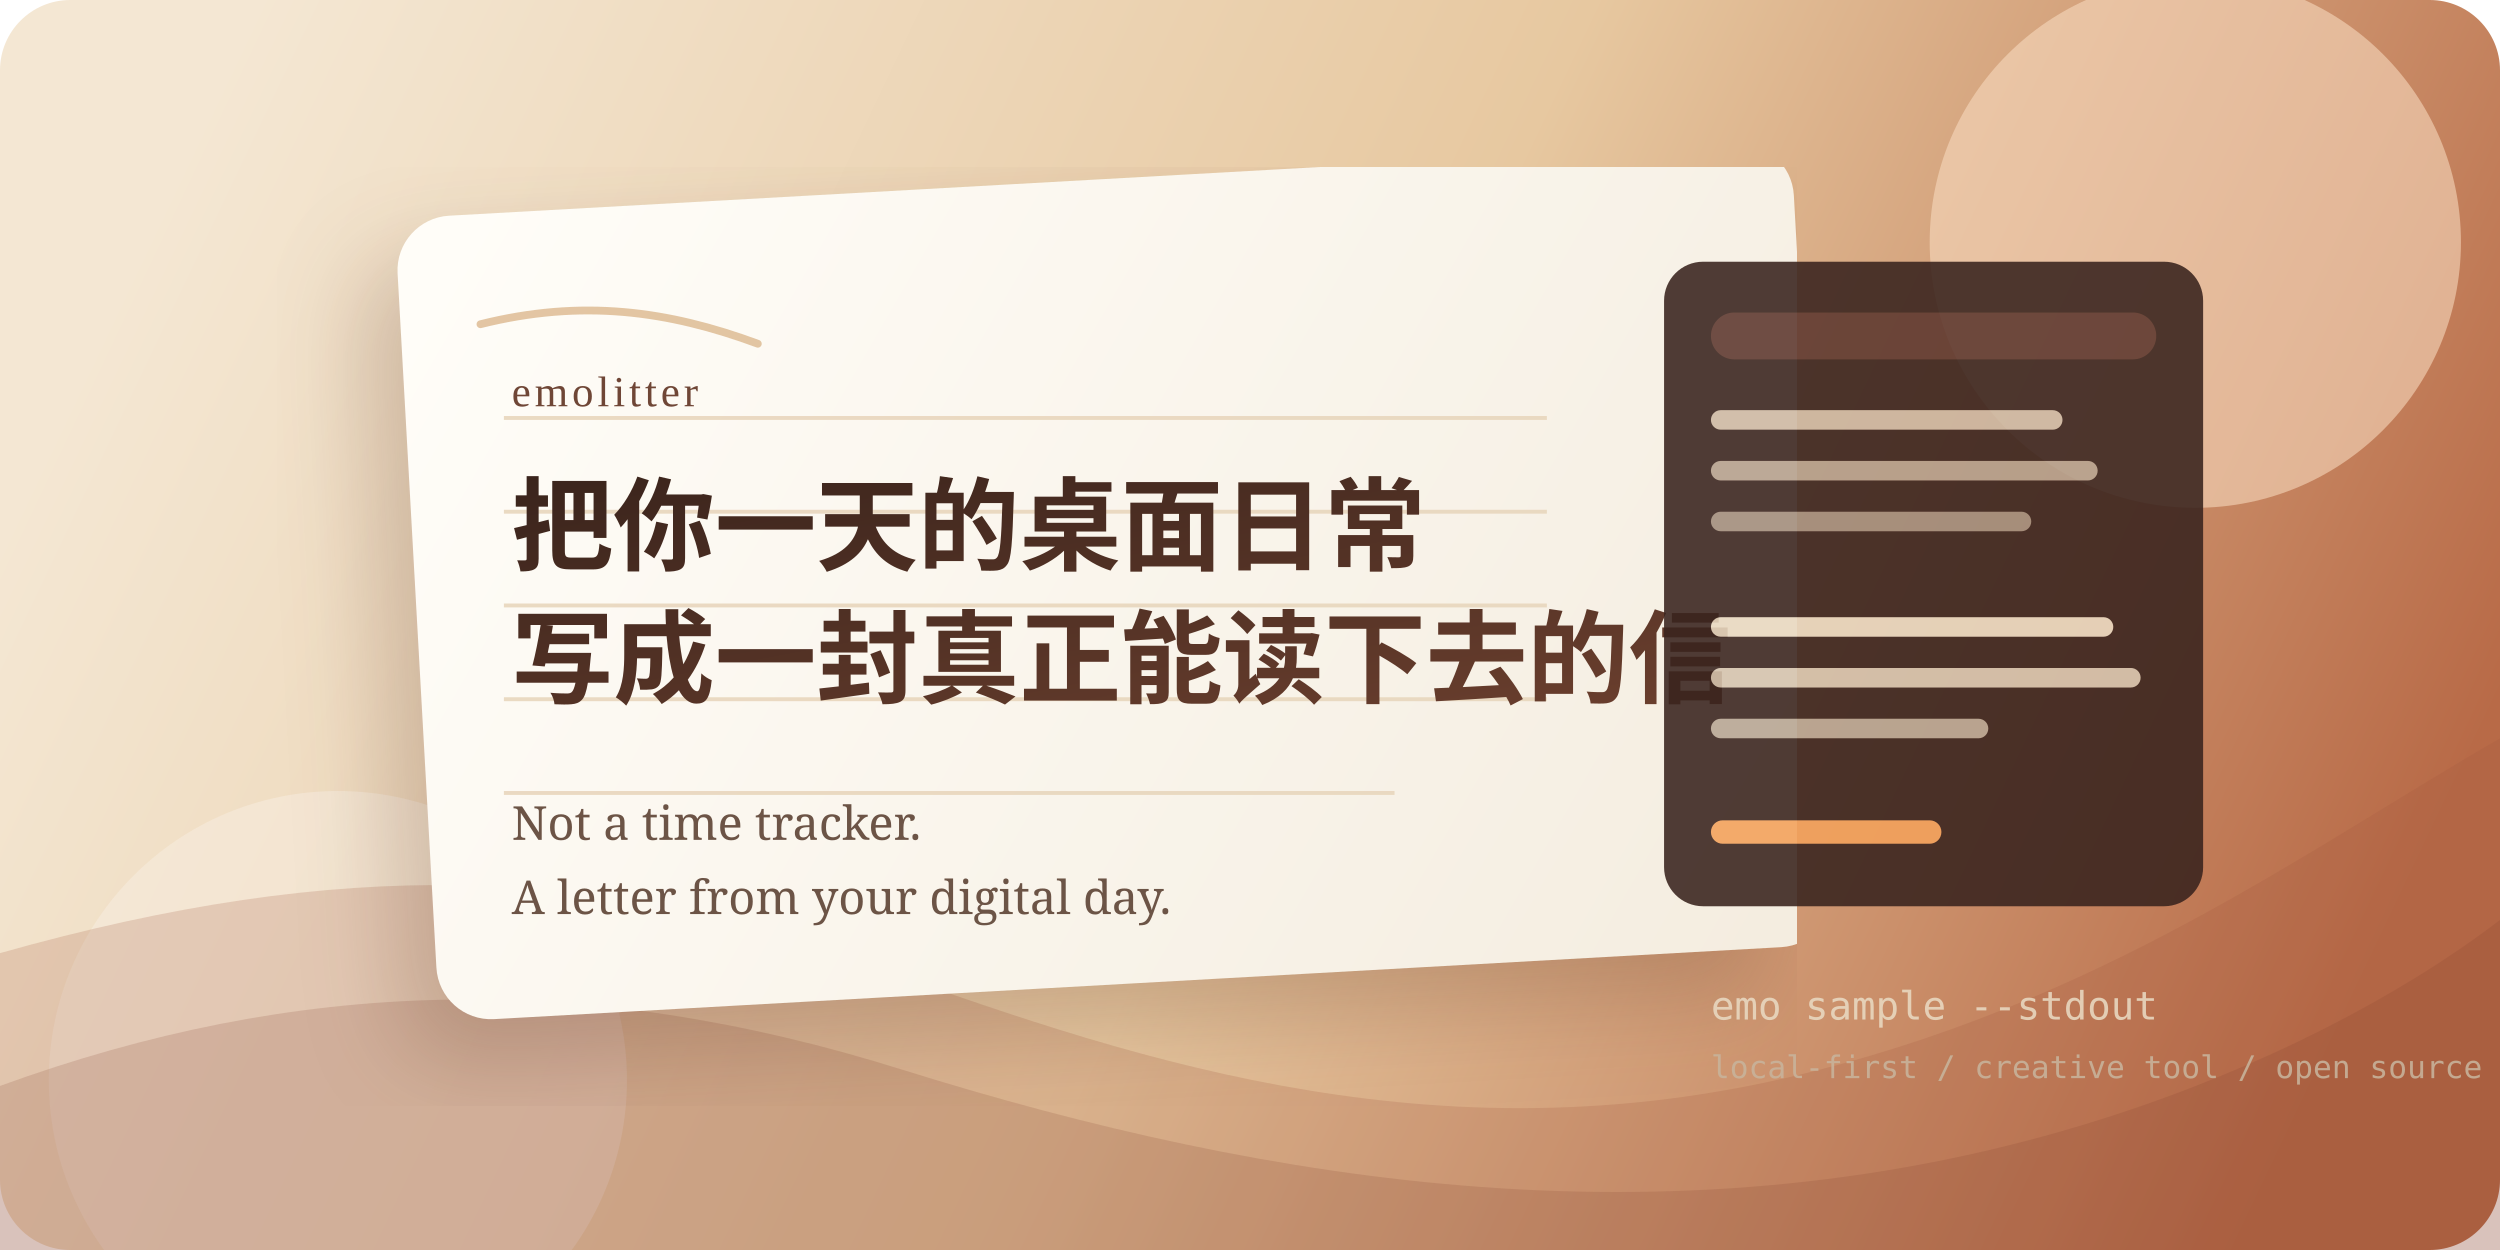
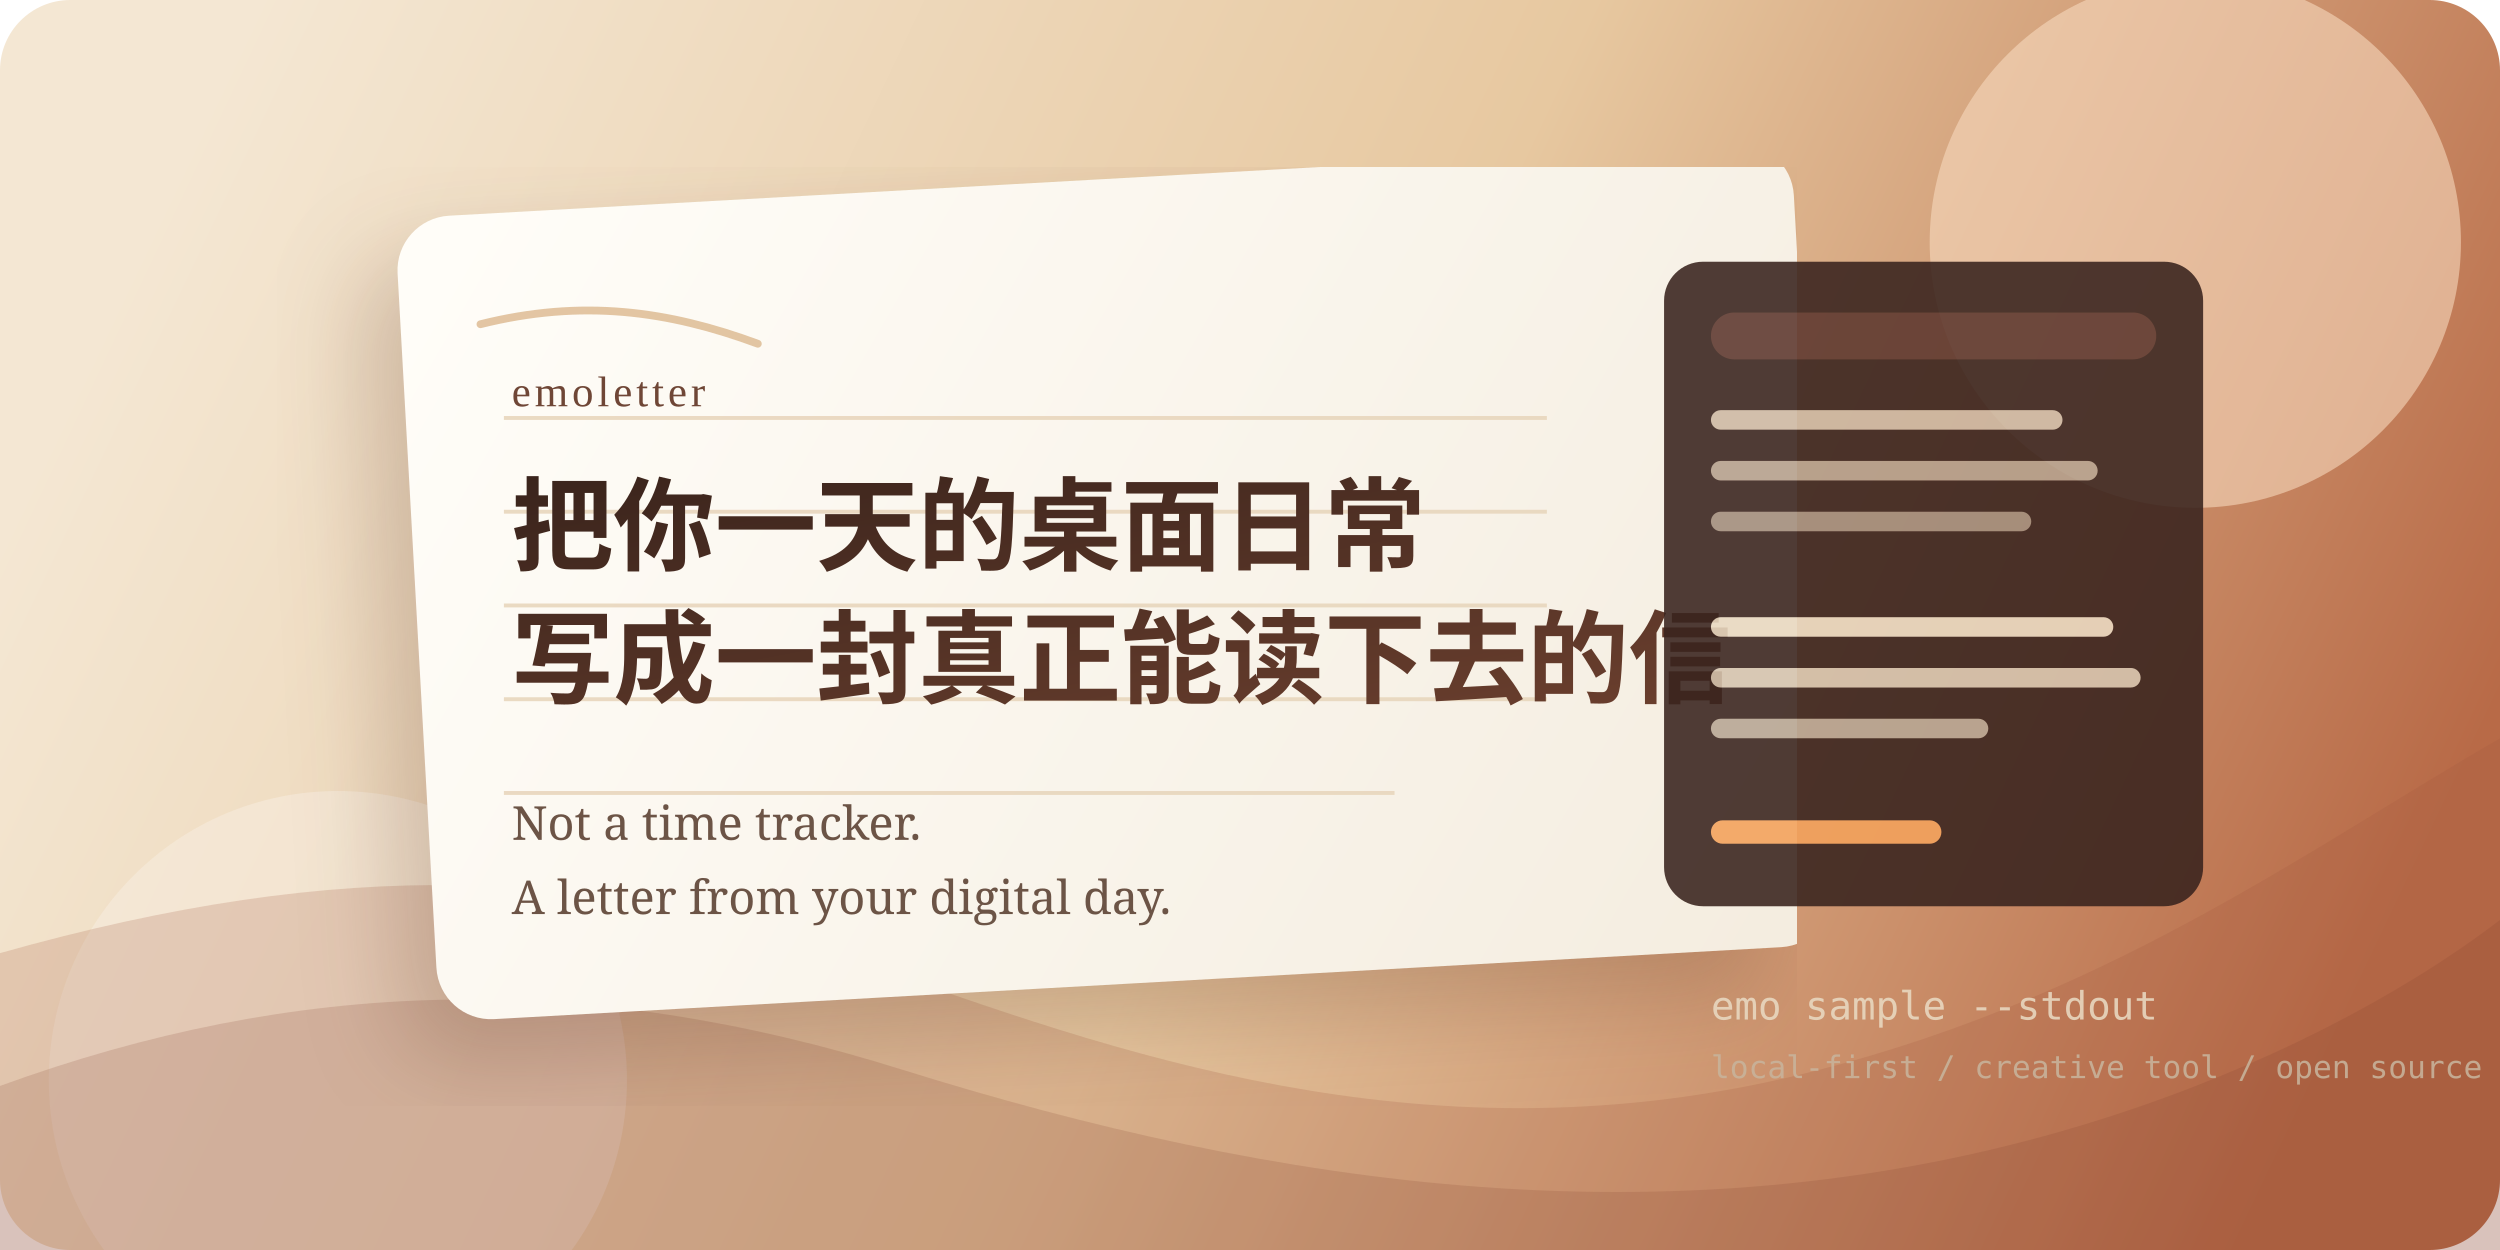
<svg xmlns="http://www.w3.org/2000/svg" width="1280" height="640" viewBox="0 0 1280 640" fill="none">
  <defs>
    <linearGradient id="bg" x1="96" y1="72" x2="1172" y2="584" gradientUnits="userSpaceOnUse">
      <stop stop-color="#F4E7D3" />
      <stop offset="0.52" stop-color="#E7C8A0" />
      <stop offset="1" stop-color="#B86A47" />
    </linearGradient>
    <linearGradient id="panel" x1="231" y1="122" x2="947" y2="590" gradientUnits="userSpaceOnUse">
      <stop stop-color="#FFFDF8" />
      <stop offset="1" stop-color="#F3EBDD" />
    </linearGradient>
    <linearGradient id="ink" x1="0" y1="0" x2="1" y2="1">
      <stop stop-color="#3A241C" />
      <stop offset="1" stop-color="#6B3F2E" />
    </linearGradient>
    <filter id="shadow" x="142" y="86" width="778" height="480" filterUnits="userSpaceOnUse" color-interpolation-filters="sRGB">
      <feFlood flood-opacity="0" result="BackgroundImageFix" />
      <feColorMatrix in="SourceAlpha" type="matrix" values="0 0 0 0 0 0 0 0 0 0 0 0 0 0 0 0 0 0 127 0" result="hardAlpha" />
      <feOffset dx="-18" dy="22" />
      <feGaussianBlur stdDeviation="24" />
      <feColorMatrix type="matrix" values="0 0 0 0 0.331 0 0 0 0 0.162 0 0 0 0 0.102 0 0 0 0.22 0" />
      <feBlend mode="normal" in2="BackgroundImageFix" result="effect1_dropShadow_1_2" />
      <feBlend mode="normal" in="SourceGraphic" in2="effect1_dropShadow_1_2" result="shape" />
    </filter>
  </defs>
  <rect width="1280" height="640" rx="36" fill="url(#bg)" />
  <circle cx="1124" cy="124" r="136" fill="#F8DBC0" fill-opacity="0.58" />
  <circle cx="173" cy="553" r="148" fill="#F9F1E6" fill-opacity="0.45" />
  <path d="M0 488C177 438 305 444 439 492C571 539 726 595 914 552C1074 515 1181 435 1280 378V640H0V488Z" fill="#A2563C" fill-opacity="0.20" />
  <path d="M0 556C151 501 298 496 463 548C649 606 861 641 1076 573C1158 547 1229 510 1280 471V640H0V556Z" fill="#7D3D2B" fill-opacity="0.17" />
  <g filter="url(#shadow)">
    <rect x="202" y="112" width="716" height="412" rx="28" transform="rotate(-3.2 202 112)" fill="url(#panel)" />
    <path d="M246 166C298 153 342 159 388 176" stroke="#D9B387" stroke-width="4" stroke-linecap="round" opacity="0.75" />
    <path d="M258 214H792" stroke="#E8D6BC" stroke-width="2" opacity="0.9" />
    <path d="M258 262H792" stroke="#E8D6BC" stroke-width="2" opacity="0.9" />
    <path d="M258 310H792" stroke="#E8D6BC" stroke-width="2" opacity="0.9" />
    <path d="M258 358H792" stroke="#E8D6BC" stroke-width="2" opacity="0.9" />
    <path d="M258 406H714" stroke="#E8D6BC" stroke-width="2" opacity="0.9" />
-     <text x="262" y="208" fill="#6F4636" font-size="22" font-family="'Georgia', 'Times New Roman', serif" letter-spacing="2">emolitter</text>
+     <text x="262" y="208" fill="#6F4636" font-size="22" font-family="'Georgia', 'Times New Roman', serif" letter-spacing="2">emoletter</text>
    <text x="262" y="288" fill="url(#ink)" font-size="52" font-family="'Georgia', 'Times New Roman', serif" font-weight="700">
      <tspan x="262" dy="0">把你一天的桌面日常</tspan>
      <tspan x="262" dy="68">写成一封真正能读下去的信</tspan>
    </text>
    <text x="262" y="430" fill="#6C5446" font-size="24" font-family="'Noto Serif SC', 'Songti SC', serif">
      <tspan x="262" dy="0">Not a time tracker.</tspan>
      <tspan x="262" dy="38">A letter from your digital day.</tspan>
    </text>
  </g>
  <g opacity="0.88">
    <rect x="852" y="134" width="276" height="330" rx="20" fill="#39231D" />
    <rect x="876" y="160" width="228" height="24" rx="12" fill="#5D382E" />
    <rect x="876" y="210" width="180" height="10" rx="5" fill="#CDB9A3" />
    <rect x="876" y="236" width="198" height="10" rx="5" fill="#CDB9A3" opacity="0.83" />
    <rect x="876" y="262" width="164" height="10" rx="5" fill="#CDB9A3" opacity="0.7" />
    <rect x="876" y="316" width="206" height="10" rx="5" fill="#E8D8C1" />
    <rect x="876" y="342" width="220" height="10" rx="5" fill="#E8D8C1" opacity="0.88" />
    <rect x="876" y="368" width="142" height="10" rx="5" fill="#E8D8C1" opacity="0.72" />
    <rect x="876" y="420" width="118" height="12" rx="6" fill="#F2A15B" />
    <text x="876" y="522" fill="#E8D8C1" font-size="20" font-family="'IBM Plex Mono', monospace">emo sample --stdout</text>
    <text x="876" y="552" fill="#C7B39B" font-size="16" font-family="'IBM Plex Mono', monospace">local-first / creative tool / open source</text>
  </g>
</svg>
